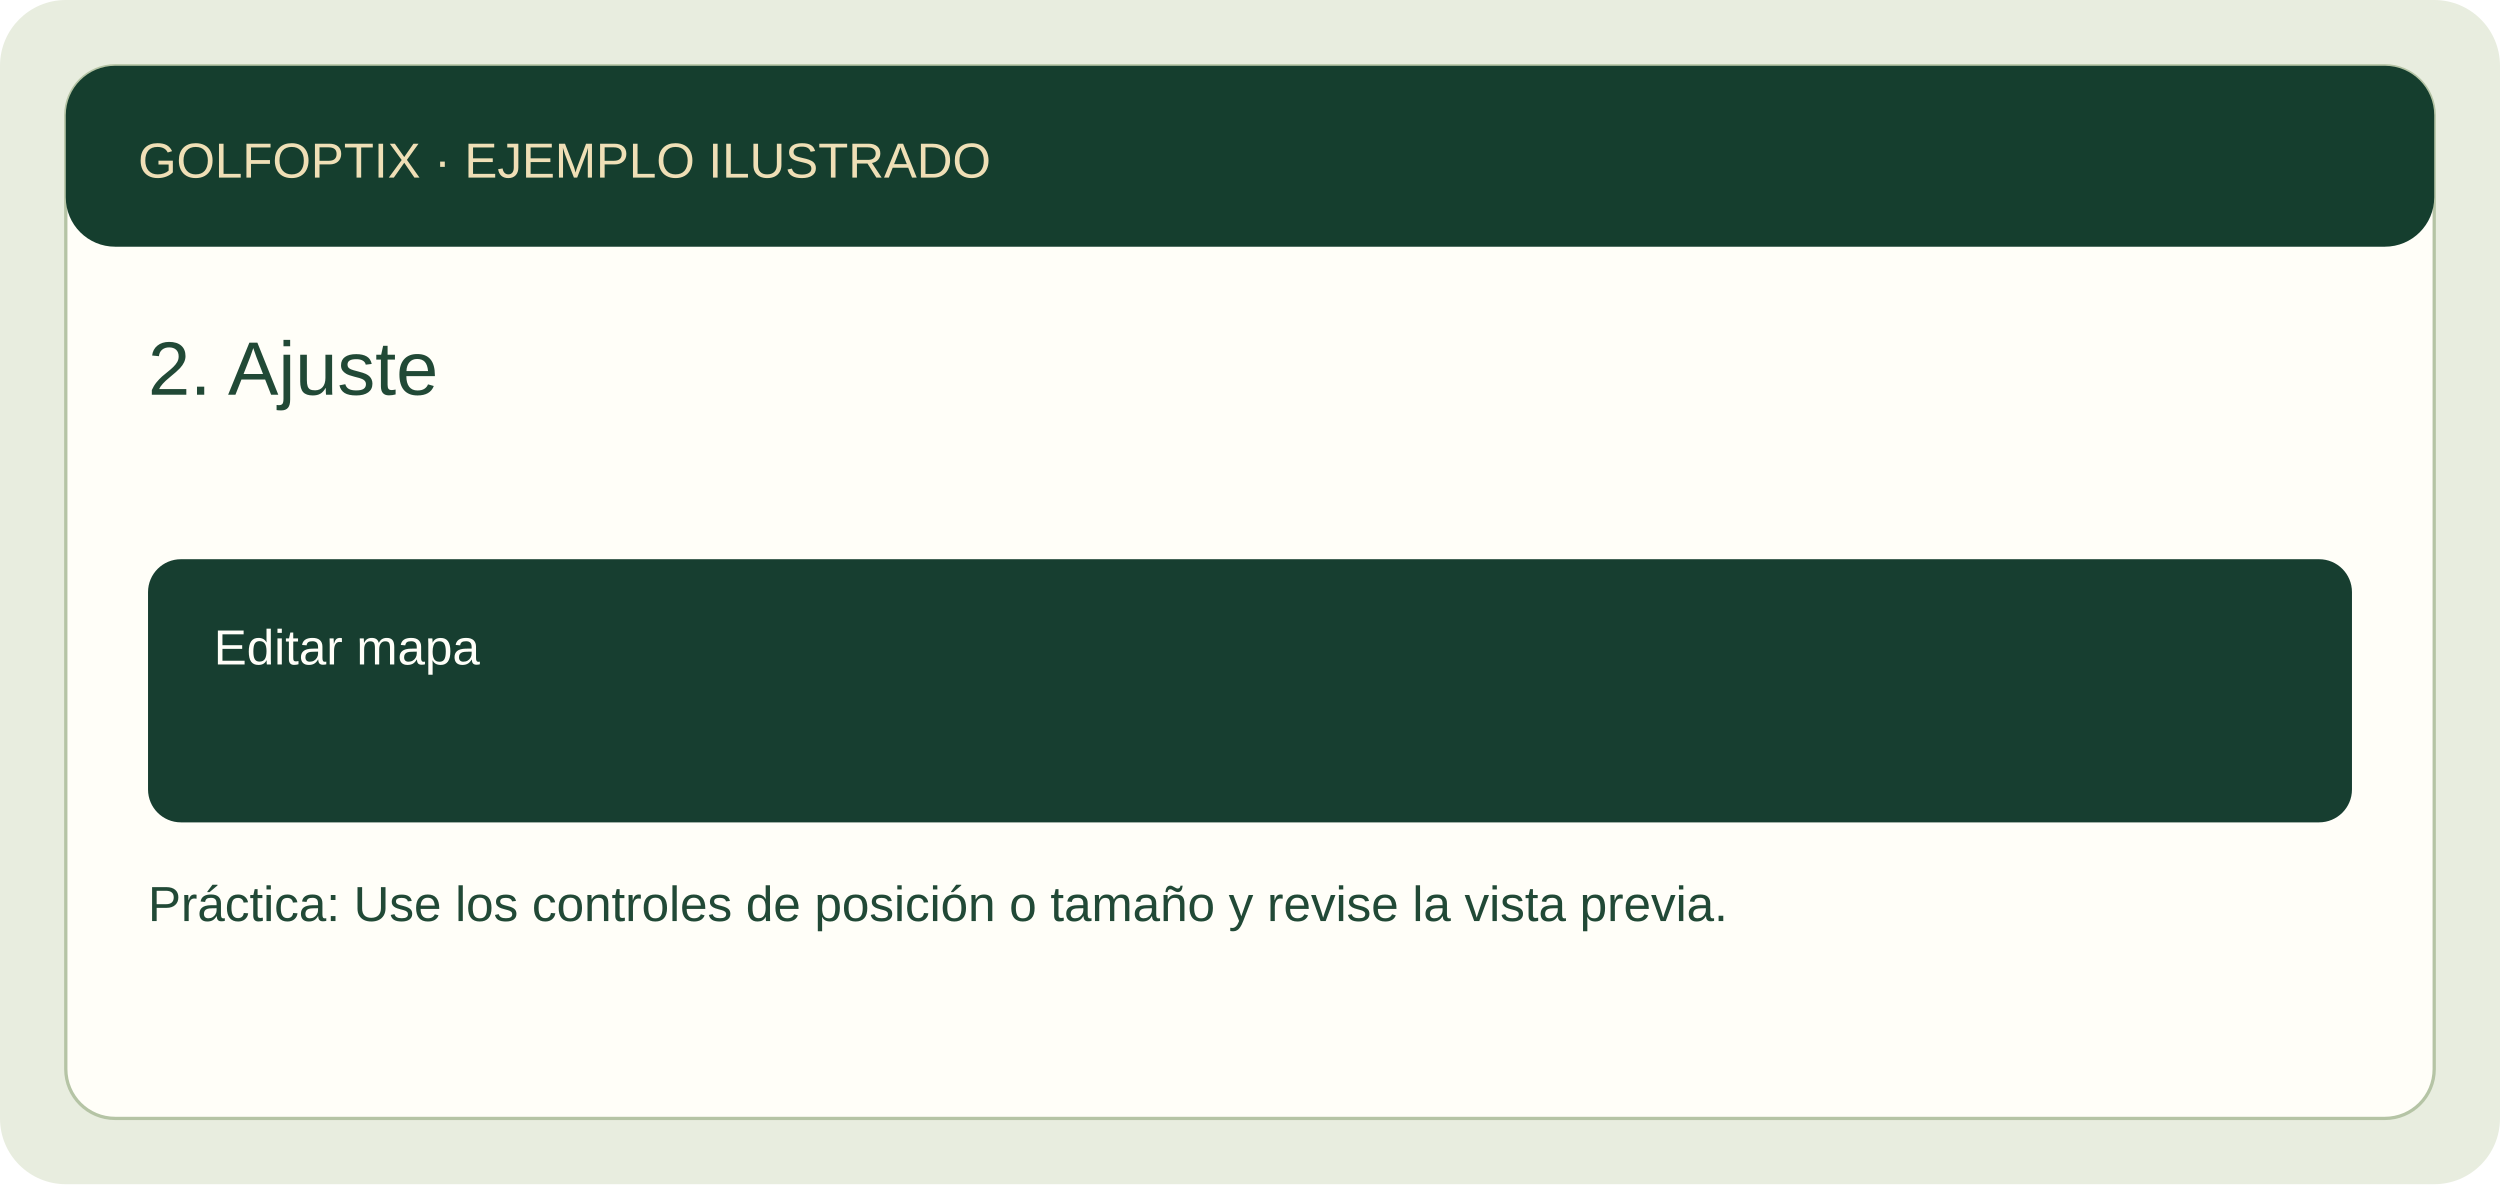
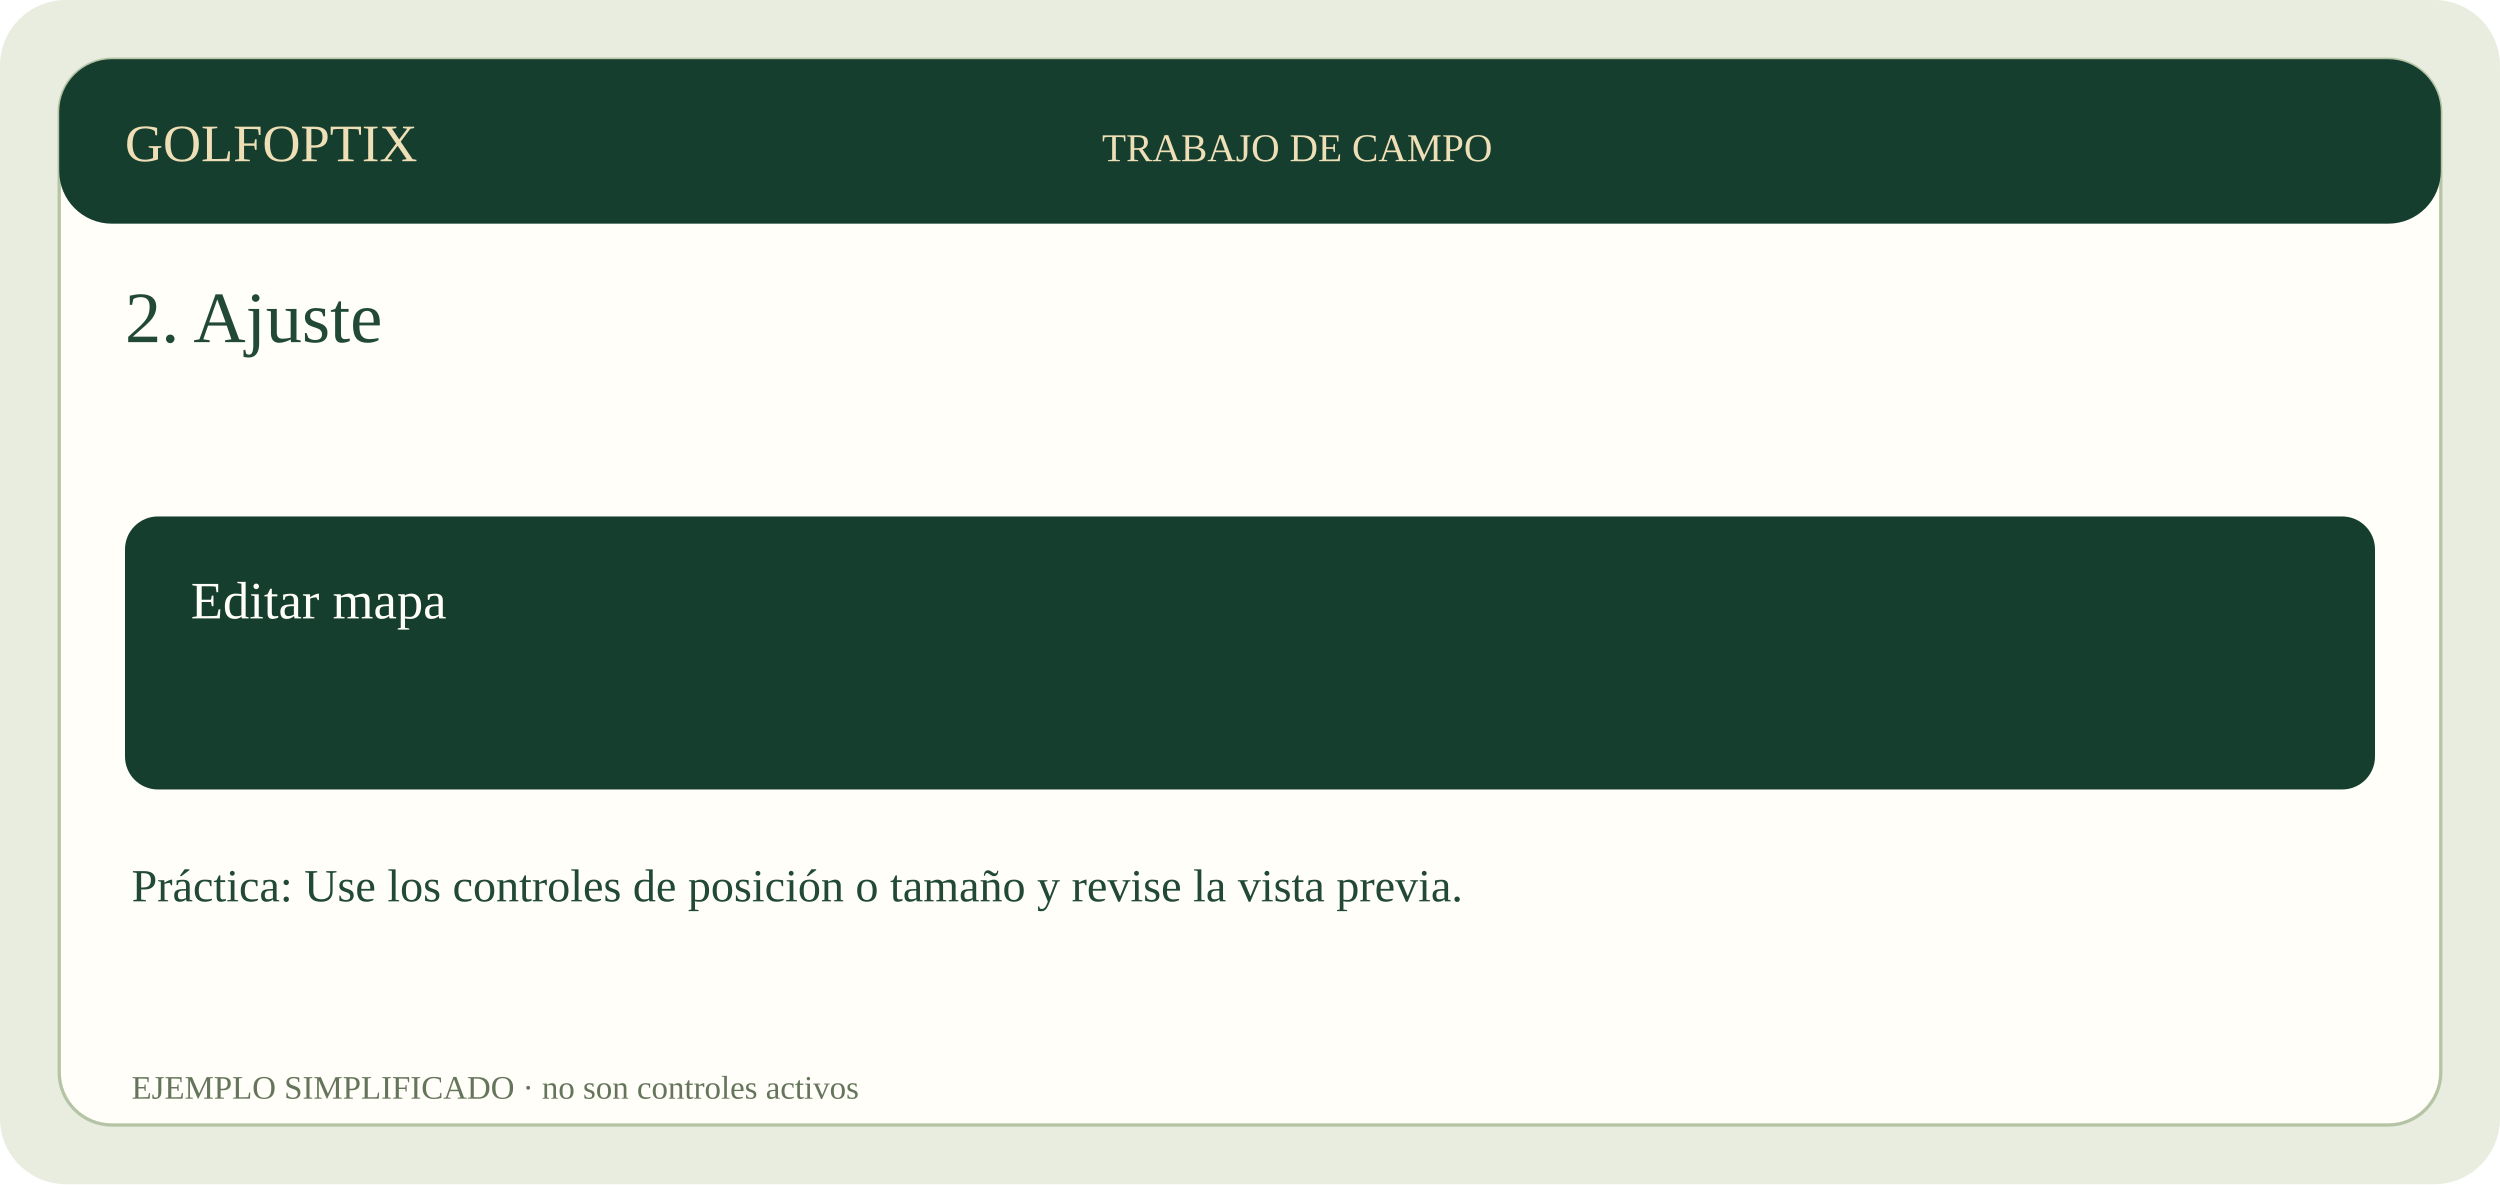
- <svg xmlns="http://www.w3.org/2000/svg" width="760" height="360" viewBox="0 0 760 360">
-   <rect width="760" height="360" rx="20" fill="#e8eddf" />
-   <rect x="20" y="20" width="720" height="320" rx="15" fill="#fffef8" stroke="#b5c4a5" />
-   <rect x="20" y="20" width="720" height="55" rx="15" fill="#153e2e" />
-   <g font-family="Arial">
-     <text x="42" y="54" font-size="15" fill="#efdfb6">GOLFOPTIX · EJEMPLO ILUSTRADO</text>
-     <text x="45" y="120" font-size="23" fill="#214936">2. Ajuste</text>
-     <rect x="45" y="170" width="670" height="80" rx="10" fill="#173e30" />
-     <text x="65" y="202" font-size="15" fill="#fffef8">Editar mapa</text>
-     <text x="45" y="280" font-size="15" fill="#214936">Práctica: Use los controles de posición o tamaño y revise la vista previa.</text>
-   </g>
+ <svg xmlns="http://www.w3.org/2000/svg" width="760" height="360" viewBox="0 0 760 360" role="img" aria-label="Ajuste">
+   <rect x="0" y="0" width="760" height="360" rx="20" fill="#e8eddf" stroke="none" />
+   <rect x="18" y="18" width="724" height="324" rx="16" fill="#fffef8" stroke="#b5c4a5" />
+   <rect x="18" y="18" width="724" height="50" rx="16" fill="#153e2e" stroke="none" />
+   <text x="38" y="49" font-size="16" fill="#efdfb6">GOLFOPTIX</text>
+   <text x="335" y="49" font-size="12" fill="#efdfb6">TRABAJO DE CAMPO</text>
+   <text x="38" y="104" font-size="22" fill="#214936">2. Ajuste</text>
+   <rect x="38" y="157" width="684" height="83" rx="10" fill="#153e2e" stroke="none" />
+   <text x="58" y="188" font-size="16" fill="#fffef8">Editar mapa</text>
+   <text x="40" y="274" font-size="14" fill="#214936">Práctica: Use los controles de posición o tamaño y revise la vista previa.</text>
+   <text x="40" y="334" font-size="10" fill="#65755c">EJEMPLO SIMPLIFICADO · no son controles activos</text>
</svg>
